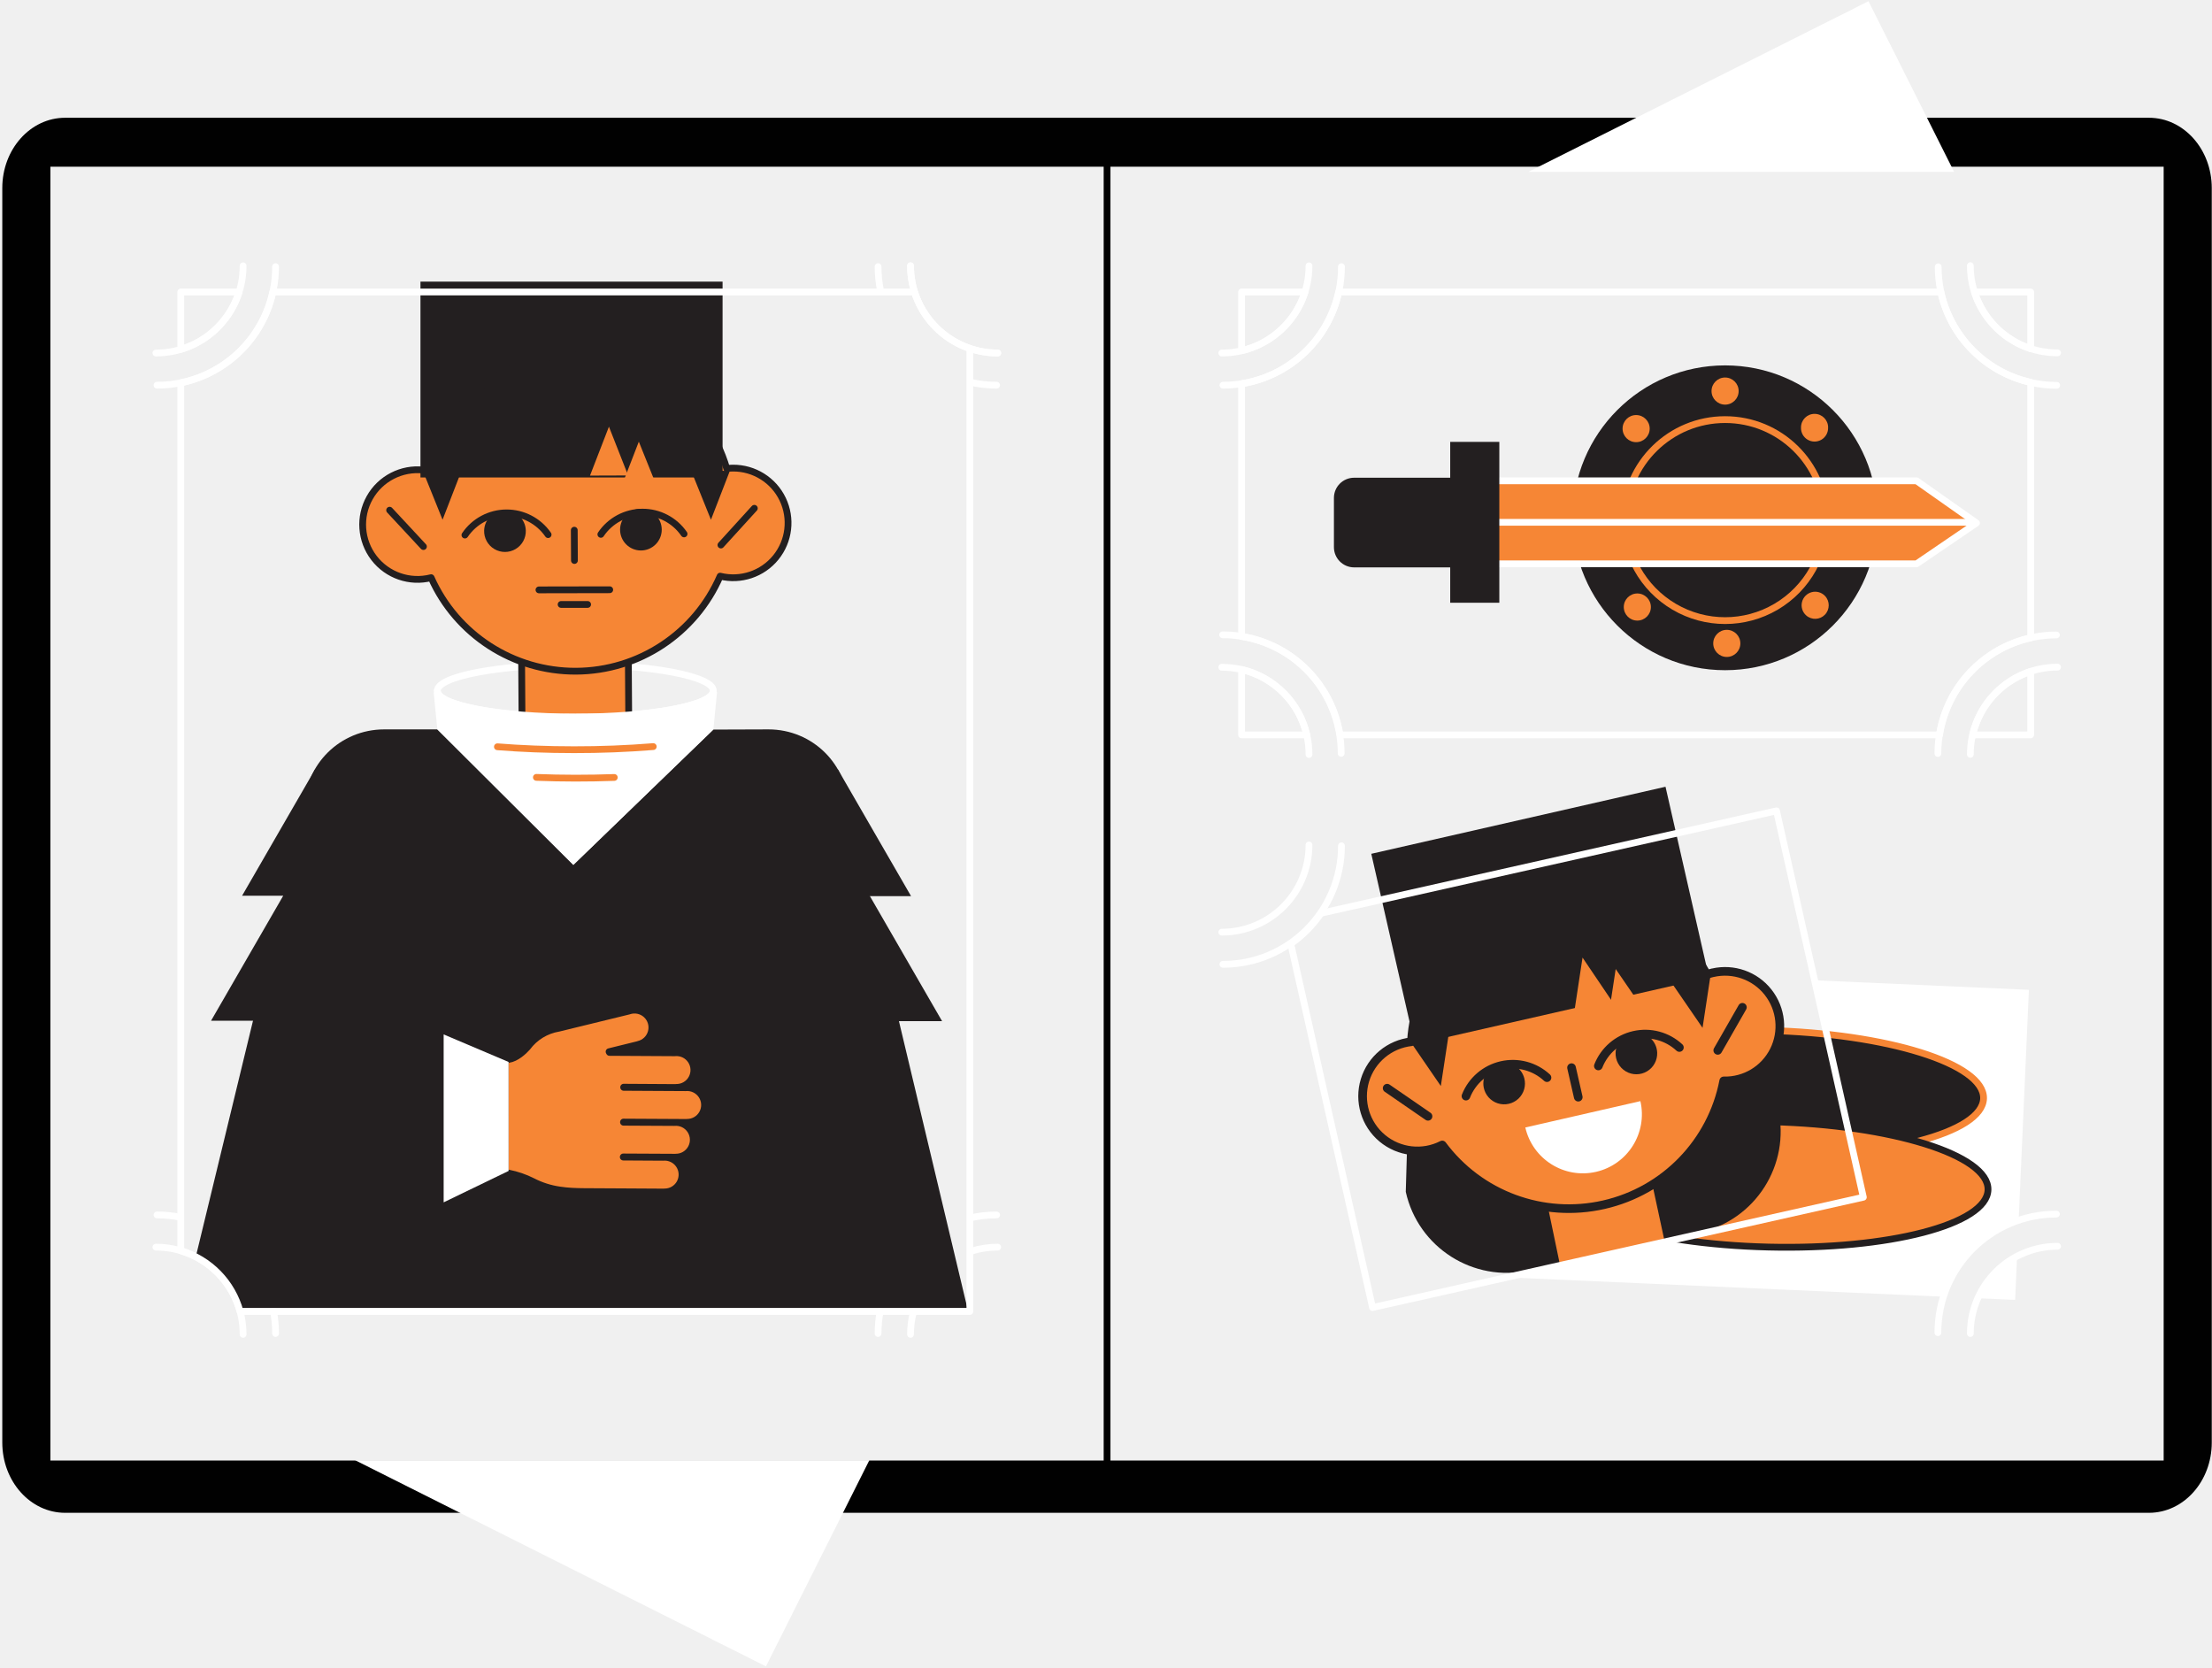
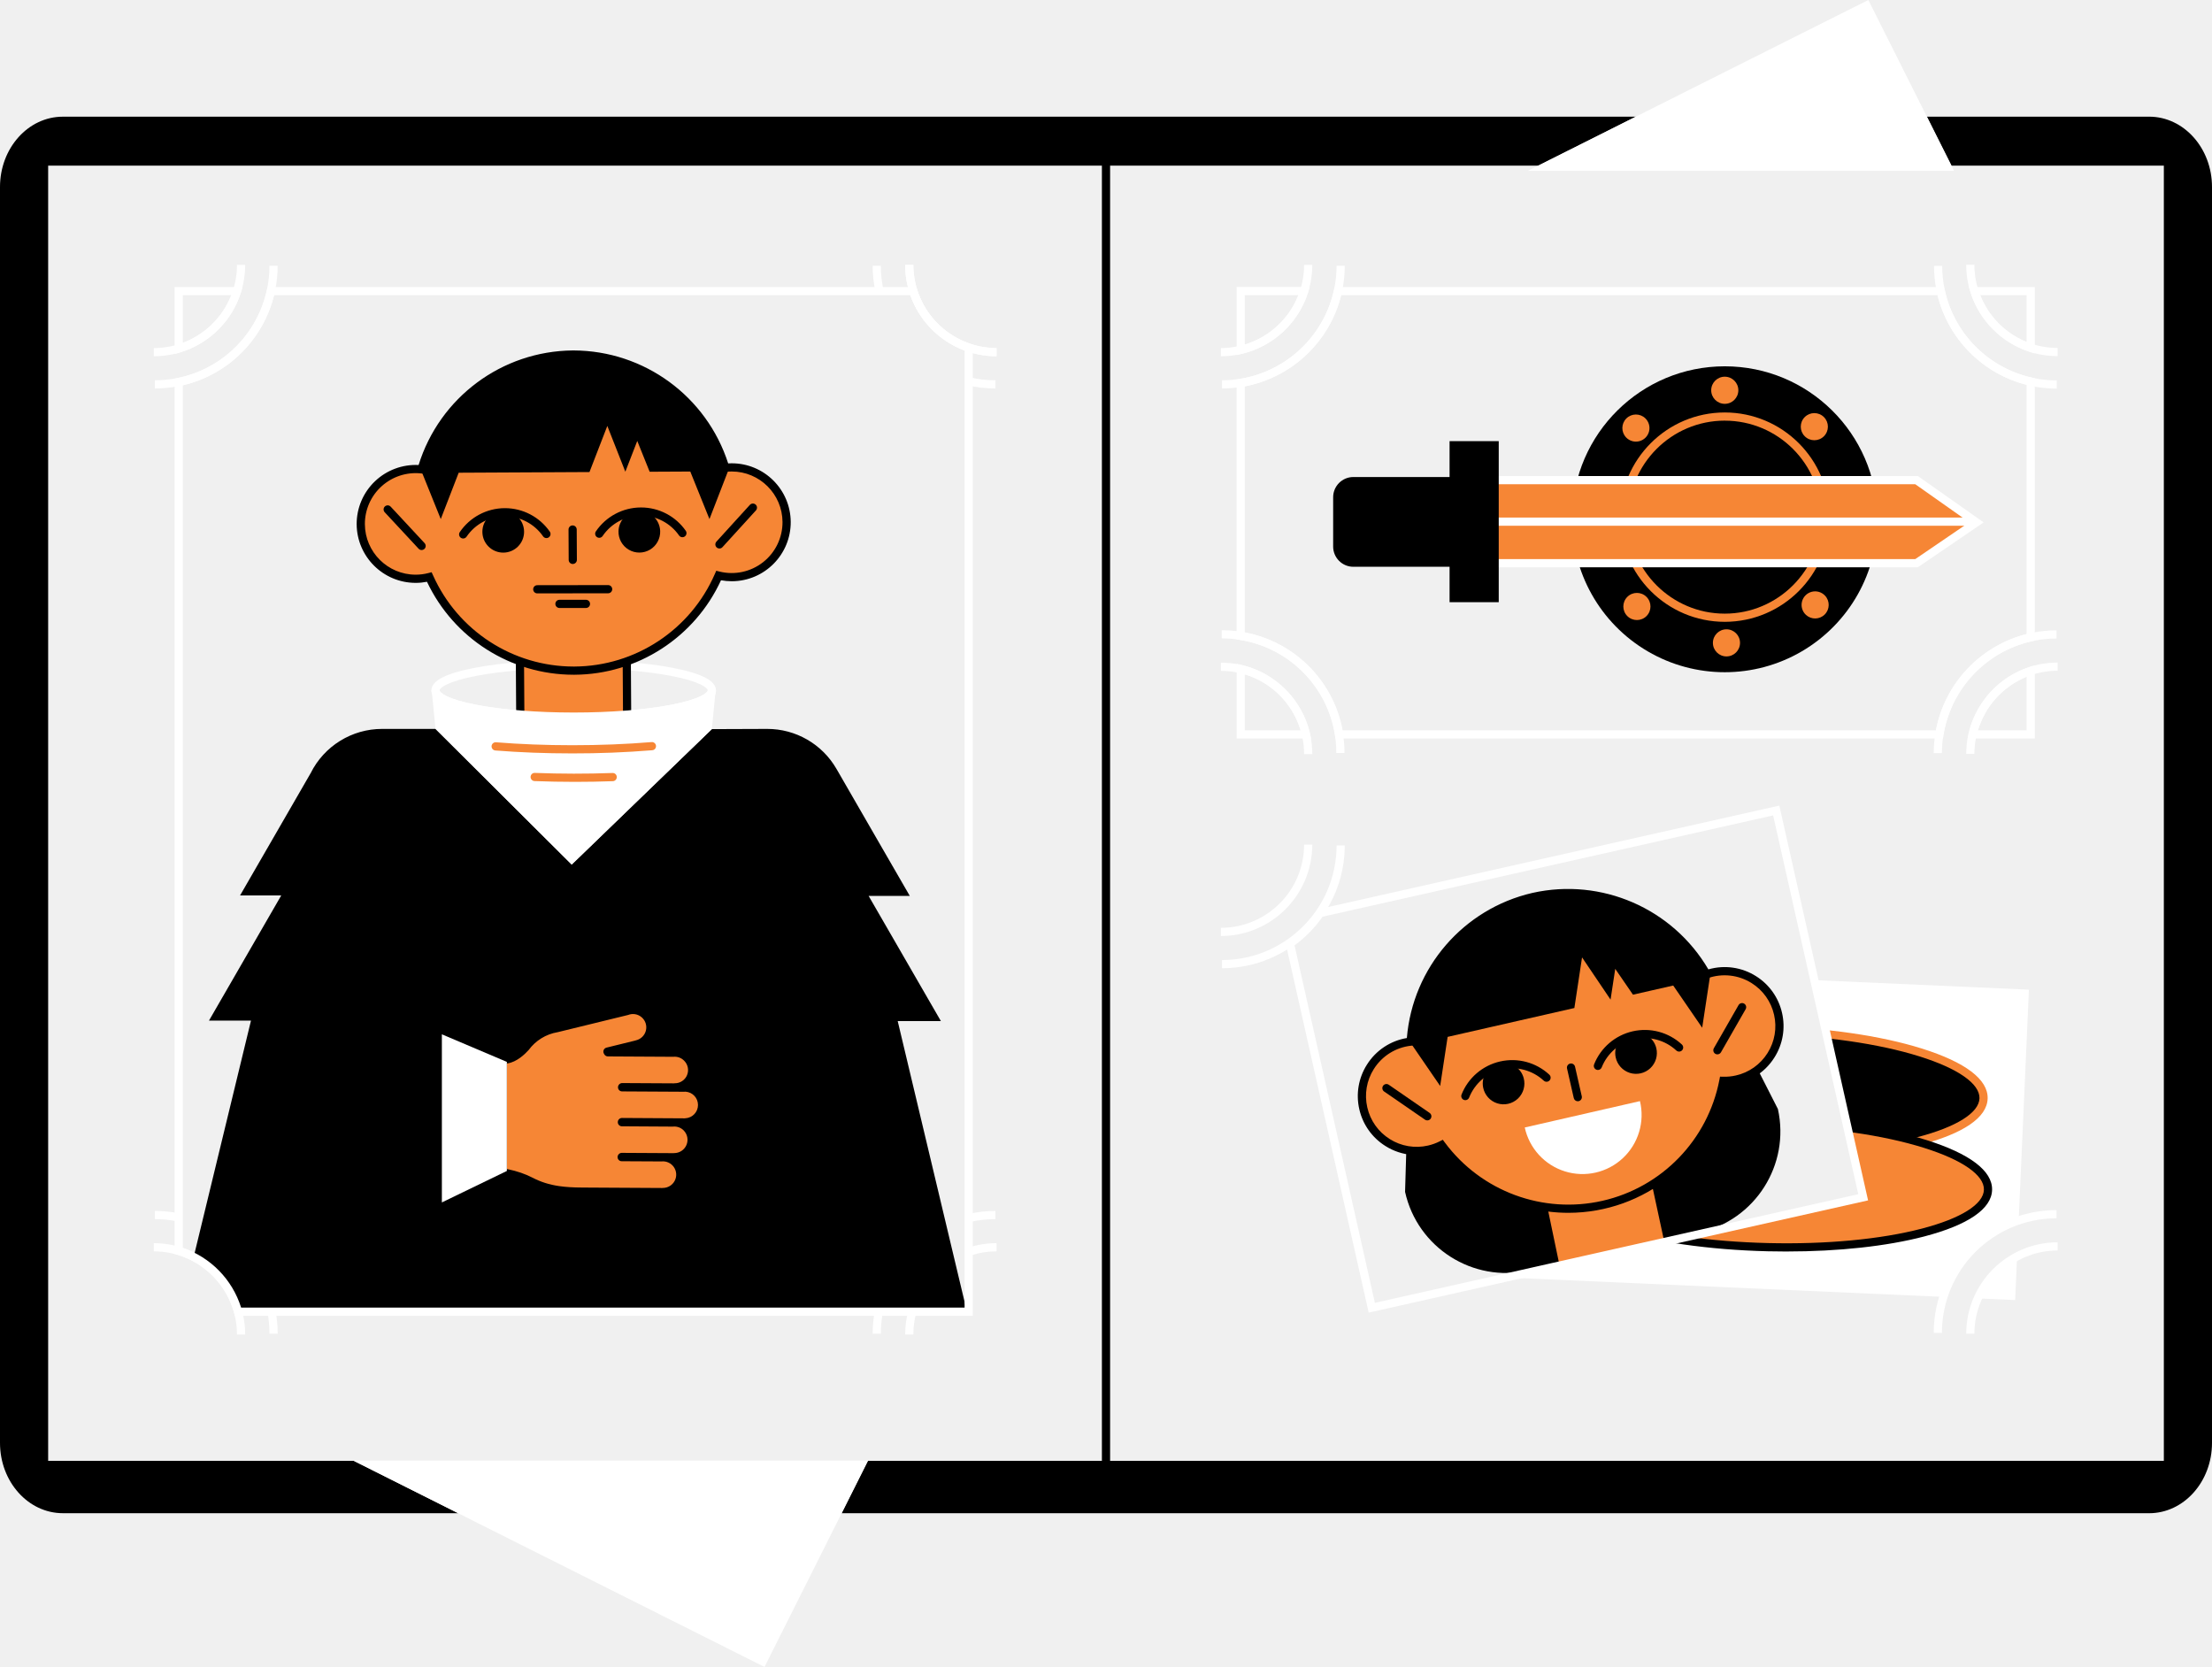
- <svg xmlns="http://www.w3.org/2000/svg" viewBox="0 0 832 627">
-   <path fill="#fff" d="M731 487.68a44.68 44.68 0 0 1 28.28-28.74l3.85-86.67-80.6-3.58 18.33 81.58-134.03 30.13Z" />
-   <g stroke-linecap="round" stroke-linejoin="round" stroke-width="2.55">
-     <path fill="#231f20" stroke="#f68635" d="M746.08 413.1c-.32 13.02-37.35 22.67-82.71 21.56-45.37-1.12-81.88-12.56-81.57-25.58.32-13 37.36-22.65 82.72-21.54 45.36 1.1 81.88 12.56 81.56 25.57Z" />
-     <path fill="#f68635" stroke="#231f20" d="M747.75 447.46c-.32 13.02-37.35 22.66-82.71 21.55-45.37-1.1-81.88-12.56-81.56-25.57.31-13 37.35-22.66 82.71-21.55 45.36 1.12 81.88 12.56 81.56 25.57Z" />
+ <svg xmlns="http://www.w3.org/2000/svg" xmlns:xlink="http://www.w3.org/1999/xlink" viewBox="0 0 1080 813.86" xml:space="preserve">
+   <path fill="#FFF" d="M280.1 351.88c-18.14 0-35.21-1.35-48.07-3.8-14.4-2.73-21.39-6.34-21.39-11.03 0-4.69 7-8.3 21.39-11.04 12.86-2.44 29.93-3.8 48.07-3.8s35.21 1.36 48.07 3.8c14.4 2.74 21.39 6.35 21.39 11.04 0 4.69-7 8.3-21.38 11.03-12.87 2.45-29.94 3.8-48.08 3.8zm0-25.66c-17.9 0-34.7 1.32-47.33 3.72-14.87 2.83-18.13 6.1-18.13 7.11s3.26 4.28 18.14 7.1c12.62 2.4 29.43 3.73 47.32 3.73 17.9 0 34.7-1.32 47.33-3.72 14.87-2.83 18.13-6.1 18.13-7.11s-3.26-4.28-18.13-7.1c-12.62-2.4-29.43-3.73-47.33-3.73z" />
+   <path fill="#F68635" d="m254.02 348.41-.28-43.92 52.16-.27.28 43.92" />
+   <path d="M254.02 350.4a2 2 0 0 1-2-1.98l-.3-45.92 56.17-.3.29 45.92a2 2 0 0 1-2 2.02 2 2 0 0 1-2-1.99l-.27-41.92-48.16.25.27 41.91a2 2 0 0 1-1.99 2.02h-.01z" />
+   <path fill="#F68635" d="M357.13 228.2c-1.03 0-2.04.07-3.04.19a77.2 77.2 0 0 0-148.25.76 26.8 26.8 0 1 0 3.77 52.59 77.17 77.17 0 0 0 141.25-.73 26.8 26.8 0 1 0 6.27-52.81z" />
+   <path d="M280.07 329.43a79.23 79.23 0 0 1-71.6-45.39 28.7 28.7 0 0 1-5.38.54h-.15a28.83 28.83 0 0 1-28.8-28.64 28.83 28.83 0 0 1 30.24-28.9 79.55 79.55 0 0 1 75.29-55.94h.4a79.56 79.56 0 0 1 75.46 55.15 28.7 28.7 0 0 1 1.59-.05h.15a28.82 28.82 0 0 1 28.8 28.64 28.83 28.83 0 0 1-28.65 28.94h-.17c-1.74 0-3.5-.16-5.22-.48a79.25 79.25 0 0 1-71.55 46.13h-.4zm-69.33-50.05.7 1.54a75.24 75.24 0 0 0 68.63 44.51h.4a75.24 75.24 0 0 0 68.56-45.22l.67-1.54 1.64.4a24.82 24.82 0 0 0 30.72-24.2 24.82 24.82 0 0 0-24.8-24.67h-.12c-.9 0-1.85.06-2.81.17l-1.68.2-.48-1.62c-9.37-31.75-38.99-53.85-72.1-53.85h-.38c-33.28.17-62.85 22.63-71.93 54.6l-.46 1.62-1.67-.18a24.82 24.82 0 0 0-27.48 24.77 24.82 24.82 0 0 0 24.78 24.67h.13c2.04-.01 4.07-.27 6.05-.78l1.63-.42z" />
+   <defs>
+     <path id="a" d="M948.85 633.18a58.06 58.06 0 0 1 36.76-37.35l5-112.64-104.75-4.65 23.83 106.02-174.18 39.15 213.34 9.47z" />
+   </defs>
+   <use xlink:href="#a" overflow="visible" fill="#FFF" />
+   <clipPath id="b">
+     <use xlink:href="#a" overflow="visible" />
+   </clipPath>
+   <g clip-path="url(#b)">
+     <path d="M968.46 536.25c-.4 16.9-48.53 29.45-107.48 28.02-58.95-1.44-106.41-16.3-106-33.21.41-16.91 48.53-29.46 107.49-28.02 58.95 1.43 106.4 16.3 106 33.2z" />
+     <path fill="#F68635" d="M870.17 566.38c-3.06 0-6.14-.04-9.24-.11-53.45-1.3-108.45-14.85-107.95-35.26.5-20.42 56.08-31.27 109.53-29.97 28.7.7 55.62 4.56 75.81 10.89 21.25 6.66 32.37 15.08 32.14 24.36-.22 9.29-11.73 17.16-33.28 22.78-18.26 4.76-41.78 7.31-67 7.31zm-17.2-61.46c-57.44 0-95.67 13.07-96 26.19-.33 13.81 41.4 29.63 104.06 31.16 28.33.68 55.01-1.82 75.14-7.07 19.08-4.98 30.12-11.9 30.3-19 .17-7.1-10.53-14.56-29.34-20.45-19.85-6.22-46.38-10.03-74.71-10.71-3.2-.08-6.36-.12-9.45-.12z" />
+     <path fill="#F68635" d="M970.63 580.9c-.4 16.9-48.53 29.45-107.48 28.02-58.95-1.43-106.41-16.3-106-33.21.41-16.91 48.53-29.46 107.48-28.03 58.96 1.44 106.41 16.3 106 33.22z" />
+     <path d="M872.34 611.03c-3.06 0-6.14-.04-9.24-.11-28.7-.7-55.62-4.57-75.81-10.9-21.25-6.65-32.37-15.08-32.14-24.36.5-20.41 56.07-31.28 109.53-29.97 28.7.7 55.62 4.56 75.81 10.89 21.25 6.66 32.37 15.08 32.14 24.36-.22 9.29-11.73 17.16-33.28 22.78-18.26 4.76-41.78 7.3-67 7.3zm-17.19-61.46c-57.44 0-95.68 13.07-96 26.19-.17 7.1 10.52 14.55 29.34 20.45 19.84 6.22 46.38 10.02 74.7 10.7 28.34.69 55.02-1.81 75.15-7.06 19.08-4.97 30.12-11.9 30.3-19 .17-7.1-10.53-14.56-29.34-20.45-19.85-6.22-46.38-10.03-74.71-10.72-3.2-.07-6.35-.11-9.44-.11z" />
  </g>
-   <path fill="#fff" d="m743.9 488.26 14.06.62.72-16.41a32.9 32.9 0 0 0-14.77 15.79Z" />
-   <path fill="#231f20" d="m643.13 366.63 25.7 50.48a38.9 38.9 0 0 1-29.55 46.42l-64.1 14.25a38.9 38.9 0 0 1-46.43-29.54l1.67-57" />
-   <path fill="#f68635" d="m586.66 475.25-7.28-34.92 39.09-8.9 7.57 35.11" />
-   <path fill="#f68635" d="M644.23 365.84c-.76.18-1.51.4-2.25.65a59.34 59.34 0 0 0-111.11 25.3 20.6 20.6 0 1 0 11.6 38.83 59.33 59.33 0 0 0 105.87-24.1 20.6 20.6 0 1 0-4.1-40.67Z" />
-   <path fill="#231f20" d="m515.78 321.11 110.67-25.22 16.35 71.73-110.67 25.22Z" />
-   <path fill="none" stroke="#231f20" stroke-linecap="round" stroke-linejoin="round" stroke-width="3.25" d="M644.23 365.84c-.76.18-1.51.4-2.25.65a59.34 59.34 0 0 0-111.11 25.3 20.6 20.6 0 1 0 11.6 38.83 59.33 59.33 0 0 0 105.87-24.1 20.6 20.6 0 1 0-4.1-40.67Z" />
-   <path fill="#f68635" stroke="#231f20" stroke-linecap="round" stroke-linejoin="round" stroke-width="3.25" d="m521.75 409.26 15.37 10.58m118.25-41-9.27 16.2" />
-   <path fill="#231f20" d="m544.9 388.96-2.96 19.49-11.24-16.38Z" />
-   <path fill="#f68635" d="m592.28 379.62 2.96-19.48 11.02 16.32Z" />
-   <path fill="#f68635" d="m604.75 383.93 2.96-19.49 11.24 16.38Z" />
-   <path fill="#231f20" d="m643.34 367.09-2.96 19.48-11.25-16.38Zm-70.01 38.43a7.83 7.83 0 1 1-15.26 3.48 7.83 7.83 0 0 1 15.26-3.48Z" />
-   <path fill="none" stroke="#231f20" stroke-linecap="round" stroke-linejoin="round" stroke-width="3.25" d="M581.87 405.3a18.93 18.93 0 0 0-30.48 6.94" />
-   <path fill="#231f20" d="M623.32 395.92a7.83 7.83 0 1 1-15.65 0 7.83 7.83 0 0 1 15.65 0Z" />
-   <path fill="none" stroke="#231f20" stroke-linecap="round" stroke-linejoin="round" stroke-width="3.25" d="M631.67 393.96a18.93 18.93 0 0 0-30.48 6.94" />
-   <path fill="#f68635" stroke="#231f20" stroke-linecap="round" stroke-linejoin="round" stroke-width="3.25" d="m591.1 401.54 2.53 11.1" />
-   <path fill="#fff" d="M617 414.13a22.2 22.2 0 1 1-43.28 9.91" />
-   <path fill="none" stroke="#fff" stroke-linecap="round" stroke-linejoin="round" stroke-width="2.55" d="m668.2 304.95-171.34 38.52a44.78 44.78 0 0 1-11.36 11.49l30.75 136.8 184.61-41.49ZM91.44 501.84a32.8 32.8 0 0 0-32.8-32.8M342.48 99.97a32.8 32.8 0 0 0 32.8 32.8" />
-   <path fill="#231f20" d="M706.18 194.74a57.32 57.32 0 1 1-114.64 0 57.32 57.32 0 0 1 114.64 0Z" />
-   <path fill="#f68635" d="M653.96 147.08a5.1 5.1 0 1 1-10.2 0 5.1 5.1 0 0 1 10.2 0ZM620.5 161.2a5.1 5.1 0 1 1-10.2 0 5.1 5.1 0 0 1 10.2 0Zm.45 67.1a5.1 5.1 0 1 1-10.2 0 5.1 5.1 0 0 1 10.2 0Zm33.65 13.68a5.1 5.1 0 1 1-10.2 0 5.1 5.1 0 0 1 10.2 0Zm24.76-10.52a5.1 5.1 0 1 1 7.06-7.35 5.1 5.1 0 0 1-7.06 7.35Zm8.24-70.71a5.1 5.1 0 1 1-10.19 0 5.1 5.1 0 0 1 10.2 0Z" />
-   <path fill="#231f20" stroke="#f68635" stroke-linecap="round" stroke-linejoin="round" stroke-width="2.55" d="M686.65 194.74a37.8 37.8 0 1 1-75.58 0 37.8 37.8 0 0 1 75.58 0Z" />
-   <path fill="none" stroke="#fff" stroke-linecap="round" stroke-linejoin="round" stroke-width="2.55" d="M268.3 259.81c0 5.45-23.23 9.87-51.9 9.87-28.67 0-51.9-4.42-51.9-9.87 0-5.45 23.23-9.87 51.9-9.87 28.67 0 51.9 4.42 51.9 9.87Z" />
-   <path fill="#f68635" stroke="#231f20" stroke-linecap="round" stroke-linejoin="round" stroke-width="2.55" d="m196.33 268.55-.22-33.8 40.14-.2.22 33.8" />
-   <path fill="#f68635" d="M275.67 176.05c-.79 0-1.57.06-2.33.15a59.4 59.4 0 0 0-114.08.59 20.62 20.62 0 1 0 2.9 40.47 59.38 59.38 0 0 0 108.7-.57 20.62 20.62 0 1 0 4.82-40.64Z" />
-   <path fill="#231f20" d="M158.15 105.92h113.63v73.65H158.15Z" />
-   <path fill="none" stroke="#231f20" stroke-linecap="round" stroke-linejoin="round" stroke-width="2.55" d="M275.67 176.05c-.79 0-1.57.06-2.33.15a59.4 59.4 0 0 0-114.08.59 20.62 20.62 0 1 0 2.9 40.47 59.38 59.38 0 0 0 108.7-.57 20.62 20.62 0 1 0 4.82-40.64Z" />
-   <path fill="#f68635" stroke="#231f20" stroke-linecap="round" stroke-linejoin="round" stroke-width="2.55" d="m146.55 191.88 12.72 13.68m124.46-14.39-12.57 13.81" />
-   <path fill="#231f20" d="m173.58 177.07-7.12 18.4-7.44-18.45Z" />
-   <path fill="#f68635" d="m221.92 178.87 7.12-18.4 7.22 18.35Z" />
-   <path fill="#f68635" d="m233.16 184.5 7.12-18.39 7.43 18.45Z" />
-   <path fill="#231f20" d="m274.53 177.07-7.12 18.4-7.44-18.45Zm-76.76 22.4a7.84 7.84 0 1 1-15.67 0 7.84 7.84 0 0 1 15.67 0Z" />
-   <path fill="none" stroke="#231f20" stroke-linecap="round" stroke-linejoin="round" stroke-width="2.55" d="M206.16 201.07a18.95 18.95 0 0 0-31.29.16" />
-   <path fill="#231f20" d="M248.9 199.2a7.83 7.83 0 1 1-15.67 0 7.83 7.83 0 0 1 15.67 0Z" />
-   <path fill="none" stroke="#231f20" stroke-linecap="round" stroke-linejoin="round" stroke-width="2.55" d="M257.3 200.8a18.94 18.94 0 0 0-31.3.17" />
-   <path fill="#f68635" stroke="#231f20" stroke-linecap="round" stroke-linejoin="round" stroke-width="2.55" d="m216 199.4.06 11.4m13.28 11-26.62.05m18.3 5.48h-9.97" />
-   <path fill="#010101" d="M808.29 44.29H24.49C11.44 44.29.86 56.12.86 70.72v471.81c0 14.6 10.58 26.43 23.63 26.43h783.8c13.05 0 23.62-11.83 23.62-26.43V70.72c0-14.6-10.57-26.43-23.62-26.43Zm5.53 505H18.96V62.69h794.86Z" />
-   <path fill="none" stroke="#010101" stroke-linecap="round" stroke-linejoin="round" stroke-width="2.55" d="M416.4 62.05V551.2" />
-   <path fill="#fff" d="M735 64.63 702.8.46 574.9 64.63ZM327 549.16l-38.9 77.55-154.57-77.55Z" />
-   <path fill="none" stroke="#fff" stroke-linecap="round" stroke-linejoin="round" stroke-width="2.55" d="M504.56 100.28a44.58 44.58 0 0 1-44.58 44.59m32.37-44.9a32.8 32.8 0 0 1-32.8 32.8m314.04 12.15a44.58 44.58 0 0 1-44.58-44.58m44.9 32.37a32.8 32.8 0 0 1-32.8-32.8M728.9 283.39a44.58 44.58 0 0 1 44.58-44.58m-32.37 44.9a32.8 32.8 0 0 1 32.8-32.8m-314.04-12.16a44.58 44.58 0 0 1 44.58 44.59m-44.9-32.38a32.8 32.8 0 0 1 32.8 32.8m12.21 34.34a44.58 44.58 0 0 1-44.58 44.58m32.37-44.9a32.8 32.8 0 0 1-32.8 32.8M728.9 501.2a44.58 44.58 0 0 1 44.58-44.58m-32.37 44.9a32.8 32.8 0 0 1 32.8-32.8M103.65 100.28a44.58 44.58 0 0 1-44.59 44.59m32.38-44.9a32.8 32.8 0 0 1-32.8 32.8m306.53 11.04c3.18.7 6.43 1.06 9.68 1.06m-44.58-44.59c0 3.04.3 6.01.88 8.88m11.33-9.2a32.8 32.8 0 0 0 32.8 32.8m-10.26 325.26a44.74 44.74 0 0 1 9.83-1.08m-44.58 44.58c0-2.83.26-5.6.77-8.28m34.32-22.68a32.75 32.75 0 0 1 9.91-1.52m-32.8 32.8c0-2.92.39-5.76 1.1-8.45" />
-   <g fill="#231f20">
-     <path d="M118.64 336.88H91.06l13.79-23.89 13.79-23.88 13.78 23.88 13.8 23.89Z" />
-     <path d="M106.96 383.9H79.38l13.79-23.88 13.79-23.88 13.79 23.88 13.79 23.88Zm208.14-46.86h27.58l-13.8-23.89-13.78-23.88-13.8 23.88-13.78 23.89Z" />
-     <path d="M326.77 384.06h27.58l-13.79-23.88-13.79-23.89-13.79 23.89-13.79 23.88Z" />
+   <path fill="#FFF" d="m965.63 633.93 18.26.8.94-21.32a42.77 42.77 0 0 0-19.2 20.52z" />
+   <path d="m834.67 475.86 33.38 65.6a50.56 50.56 0 0 1-38.38 60.33l-83.32 18.52a50.56 50.56 0 0 1-60.33-38.4l2.18-74.06" />
+   <path fill="#F68635" d="m761.27 617.02-9.46-45.38 50.8-11.57 9.85 45.64" />
+   <defs>
+     <path id="c" d="M836.1 474.84c-1 .23-1.98.52-2.93.85a77.11 77.11 0 0 0-144.4 32.87 26.76 26.76 0 1 0 15.07 50.46 77.1 77.1 0 0 0 137.6-31.32 26.76 26.76 0 1 0-5.34-52.86z" />
+   </defs>
+   <defs>
+     <path id="d" d="M765.76 592.14a79.18 79.18 0 0 1-62.53-30.62 28.57 28.57 0 0 1-26.83-2.01 28.58 28.58 0 0 1-12.73-17.97 28.6 28.6 0 0 1 3.7-21.7 28.58 28.58 0 0 1 19.52-13.04 79.45 79.45 0 0 1 61.3-70.85 79.46 79.46 0 0 1 85.92 37.34 28.6 28.6 0 0 1 23.24 3.3 28.57 28.57 0 0 1 12.73 17.97 28.6 28.6 0 0 1-3.7 21.7 28.58 28.58 0 0 1-23.32 13.43 79.17 79.17 0 0 1-77.3 62.45zm-61.31-35.66 1 1.35a75.15 75.15 0 0 0 76.96 28.44c29-6.6 51.4-29.74 57.06-58.95l.32-1.66 1.69.04c2.03.04 4.07-.16 6.05-.62A24.6 24.6 0 0 0 863 514.13a24.6 24.6 0 0 0 3.18-18.69 24.6 24.6 0 0 0-10.96-15.46 24.75 24.75 0 0 0-21.39-2.4l-1.59.55-.81-1.48c-16.09-29.04-49.95-44.18-82.36-36.8-32.4 7.38-56.38 35.68-58.3 68.82l-.1 1.68-1.67.2a24.6 24.6 0 0 0-18.25 11.42 24.6 24.6 0 0 0-3.18 18.68 24.6 24.6 0 0 0 10.96 15.47 24.6 24.6 0 0 0 18.69 3.18 24.89 24.89 0 0 0 5.72-2.06l1.5-.76z" />
+   </defs>
+   <use xlink:href="#c" overflow="visible" fill="#F68635" />
+   <use xlink:href="#d" overflow="visible" />
+   <path fill="#F68635" d="m676.92 531.27 19.97 13.75" />
+   <path d="M696.89 547.02c-.4 0-.79-.11-1.13-.35l-19.97-13.76a2 2 0 1 1 2.27-3.3l19.96 13.76a2 2 0 0 1-1.13 3.65z" />
+   <path fill="#F68635" d="m850.56 491.74-12.04 21.04" />
+   <path d="M838.51 514.78a2 2 0 0 1-1.73-3l12.05-21.04a2 2 0 0 1 3.47 1.99l-12.05 21.04a2 2 0 0 1-1.74 1zm-94.56 11.63a10.17 10.17 0 1 1-19.82 4.52 10.17 10.17 0 0 1 19.82-4.52z" />
+   <path d="M715.45 537.14a2 2 0 0 1-1.86-2.74 26.62 26.62 0 0 1 42.82-9.75 2 2 0 1 1-2.71 2.94 22.63 22.63 0 0 0-36.4 8.28 2 2 0 0 1-1.85 1.27zm93.22-25.46a10.17 10.17 0 1 1-19.83 4.51 10.17 10.17 0 0 1 19.83-4.51z" />
+   <path d="M780.17 522.4a2 2 0 0 1-1.86-2.74 26.64 26.64 0 0 1 42.82-9.74 2 2 0 1 1-2.71 2.94 22.63 22.63 0 0 0-36.4 8.28 2 2 0 0 1-1.85 1.26z" />
+   <path fill="#F68635" d="m767.05 521.23 3.29 14.44" />
+   <path d="M770.34 537.67a2 2 0 0 1-1.95-1.56l-3.29-14.43a2 2 0 0 1 3.9-.9l3.29 14.44a2 2 0 0 1-1.95 2.45z" />
+   <path fill="#FFF" d="M800.7 537.6a28.85 28.85 0 1 1-56.24 12.88" />
+   <path fill="#FFF" d="m668.26 640.88-40.7-181.05 1.1-.77a56 56 0 0 0 14.26-14.42l.44-.65.78-.18 224.61-50.49 43.33 192.75-243.82 54.8zm-36.2-179.33 39.23 174.55 236.01-53.05-41.57-184.95-219.96 49.45a59.92 59.92 0 0 1-13.72 14zM119.7 651.58h-4a40.67 40.67 0 0 0-40.62-40.63v-4a44.68 44.68 0 0 1 44.63 44.63zm366.87-477.64a44.68 44.68 0 0 1-44.63-44.62h4a40.67 40.67 0 0 0 40.63 40.62v4z" />
+   <path d="M916.6 252.48a74.5 74.5 0 1 1-148.98 0 74.5 74.5 0 0 1 148.99 0z" />
+   <path fill="#F68635" d="M848.74 190.54a6.62 6.62 0 1 1-13.25 0 6.62 6.62 0 0 1 13.25 0zm-45.43 13.68a6.62 6.62 0 1 1-9.36 9.36 6.62 6.62 0 0 1 9.36-9.36zm-8.78 87.2a6.62 6.62 0 1 1 9.37 9.37 6.62 6.62 0 0 1-9.37-9.37zm41.79 22.45a6.62 6.62 0 1 1 13.24 0 6.62 6.62 0 0 1-13.24 0zm45.42-13.67a6.62 6.62 0 1 1 9.35-9.36 6.62 6.62 0 0 1-9.35 9.36zm8.78-87.2a6.62 6.62 0 1 1-9.36-9.37 6.62 6.62 0 0 1 9.36 9.37z" />
+   <path d="M891.23 252.48a49.11 49.11 0 1 1-98.23 0 49.11 49.11 0 0 1 98.23 0z" />
+   <path fill="#F68635" d="M842.11 303.6a51.17 51.17 0 0 1-51.1-51.12c0-28.18 22.92-51.1 51.1-51.1s51.11 22.92 51.11 51.1a51.17 51.17 0 0 1-51.1 51.12zm0-98.23c-25.97 0-47.1 21.14-47.1 47.11s21.13 47.12 47.1 47.12c25.98 0 47.11-21.14 47.11-47.12s-21.13-47.1-47.1-47.1z" />
+   <path d="M538 80.05h4v635.68h-4z" />
+   <path fill="none" d="m745.99 83.4 5.04-2.53H23.51v632.37h149.22l-.33-.16h251.44l-.09.16h632.74V80.87h-103.7l1.26 2.53z" />
+   <path d="M1080 157.04V91.31c0-18.97-13.75-34.35-30.7-34.35H940.8l11.99 23.91h103.7v632.37H423.75l-12.82 25.57h638.37c16.95 0 30.7-15.38 30.7-34.35V157.04M23.51 713.24V80.87h727.51l47.66-23.9H30.7C13.75 56.96 0 72.33 0 91.3v613.15c0 18.97 13.75 34.35 30.7 34.35h193l-50.96-25.57H23.51z" />
+   <path fill="#FFF" d="M745.99 83.4h208.06l-1.26-2.53H751.03zM172.4 713.08l.33.16h251.02l.09-.16zM940.79 56.96 912.21 0 798.68 56.96l-47.65 23.91h201.76z" />
+   <path fill="#FFF" d="m223.69 738.81 149.58 75.05 37.66-75.05 12.82-25.57H172.73z" />
+   <g fill="#FFF">
+     <path d="M596.65 189.67v-4a56 56 0 0 0 55.93-55.94h4a60 60 0 0 1-59.93 59.94z" />
+     <path d="M596.1 173.94v-4a40.67 40.67 0 0 0 40.62-40.62h4a44.68 44.68 0 0 1-44.63 44.62zm408.1 15.8a60 60 0 0 1-59.93-59.94h4a56 56 0 0 0 55.93 55.94v4z" />
+     <path d="M1004.62 173.88a44.68 44.68 0 0 1-44.63-44.63h4a40.67 40.67 0 0 0 40.63 40.63v4zm-56.49 193.81h-4a60 60 0 0 1 59.94-59.94v4a56 56 0 0 0-55.94 55.94z" />
+     <path d="M964 368.1h-4a44.68 44.68 0 0 1 44.62-44.62v4a40.67 40.67 0 0 0-40.63 40.62zm-307.55-.48h-4a56 56 0 0 0-55.94-55.94v-4a60 60 0 0 1 59.94 59.94z" />
+     <path d="M640.72 368.17h-4a40.67 40.67 0 0 0-40.63-40.63v-4a44.68 44.68 0 0 1 44.63 44.63z" />
  </g>
-   <path fill="none" stroke="#fff" stroke-linecap="round" stroke-linejoin="round" stroke-width="2.55" d="M67.79 457.79c-2.88-.57-5.8-.86-8.73-.86m44.59 44.59c0-2.9-.28-5.75-.81-8.5" />
-   <path fill="#231f20" d="M89.92 491.96h273.93L319 303.87c0-16.31-13.4-29.55-29.94-29.55l-20.76.07-52.65 50.89-51.17-50.97-19.99.01c-16.53 0-29.93 13.23-29.93 29.55l-40.92 168.8a32.88 32.88 0 0 1 16.28 19.3Z" />
-   <path fill="#fff" d="M215.65 325.27 164.5 274.3l-1.39-13.98 9.24 5.54 44.06 3.82 21.01-.63 25.56-4.54 6.73-4.25-1.4 14.12" />
-   <path fill="none" stroke="#fff" stroke-linecap="round" stroke-linejoin="round" stroke-width="2.55" d="M164.5 259.81c0 5.45 23.23 9.87 51.9 9.87 28.67 0 51.9-4.42 51.9-9.87" />
-   <path fill="none" stroke="#f68635" stroke-linecap="round" stroke-linejoin="round" stroke-width="2.55" d="M245.71 280.79a364.1 364.1 0 0 1-29.8 1.17c-10.21 0-19.95-.39-28.82-1.1m43.96 11.54a389.4 389.4 0 0 1-29.3-.03" />
-   <path fill="#f68635" stroke="#231f20" stroke-linecap="round" stroke-linejoin="round" stroke-width="2.55" d="M191.28 441.25v-.05a34.9 34.9 0 0 1 9.03 3.1 32.07 32.07 0 0 0 10.33 3.27c2.9.44 5.9.56 9.01.58l14.7.08 15.56.09v-.03a6.53 6.53 0 1 0-.53-13.03l-14.95-.09v-.05l19.72.1v-.02a6.53 6.53 0 1 0-.53-13.03l-19.1-.1-.01-.06 23.87.13.01-.03a6.53 6.53 0 1 0-.54-13.03l-23.27-.13v-.06l19.71.12.01-.04a6.53 6.53 0 1 0-.54-13.02l-24.52-.14-.15-.27 11.04-2.72v-.03a6.53 6.53 0 1 0-3.67-12.51l-26.36 6.44a18.4 18.4 0 0 0-11.76 7.19c-1.35 1.5-4.1 4.11-7.06 4.54v.01" />
-   <path fill="#fff" d="m191.3 440.38-24.43 11.82v-63.16l24.42 10.36Z" />
-   <path fill="#231f20" d="M564.12 205.8a7.59 7.59 0 0 1-7.59 7.59h-47.2a7.6 7.6 0 0 1-7.6-7.59v-18.55a7.59 7.59 0 0 1 7.6-7.58h47.2c4.2 0 7.6 3.4 7.6 7.58Z" />
-   <g stroke="#fff" stroke-linecap="round" stroke-linejoin="round" stroke-width="2.55">
-     <path fill="#f68635" d="M720.9 212.04H557.7v-31.2h163.2l22.52 15.85Z" />
-     <path fill="none" d="M741 196.44H557.57" />
+   <g fill="#FFF">
+     <path d="M596.65 472.73v-4a56 56 0 0 0 55.93-55.94h4a60 60 0 0 1-59.93 59.94z" />
+     <path d="M596.1 457v-4a40.67 40.67 0 0 0 40.62-40.62h4A44.68 44.68 0 0 1 596.09 457zm352.03 193.75h-4a60 60 0 0 1 59.94-59.94v4a56 56 0 0 0-55.94 55.94z" />
+     <path d="M964 651.16h-4a44.68 44.68 0 0 1 44.62-44.62v4a40.67 40.67 0 0 0-40.63 40.62z" />
  </g>
-   <path fill="#231f20" d="M545.47 166.19h18.47v60.5h-18.47Z" />
-   <path fill="none" stroke="#fff" stroke-linecap="round" stroke-linejoin="round" stroke-width="2.55" d="M490.85 109.82H467v22.08a32.85 32.85 0 0 0 23.85-22.08Zm272.95 21.33v-21.33h-21.12a32.87 32.87 0 0 0 21.13 21.33ZM467 251.78v24.6h24.52a32.84 32.84 0 0 0-24.52-24.6Zm275 24.6h21.8v-23.85a32.85 32.85 0 0 0-21.8 23.85Zm21.8-36.49v-96.1a44.62 44.62 0 0 1-33.8-33.97H503.53a44.62 44.62 0 0 1-36.53 34.5v95.05c19 3 34 18.01 37 37.01h225.52a44.62 44.62 0 0 1 34.28-36.49ZM89.93 109.82H68v21.58a32.87 32.87 0 0 0 21.93-21.58Zm254.05 0H102.61A44.63 44.63 0 0 1 68 143.97V470.4a32.86 32.86 0 0 1 22.3 22.84h274.5v-362.2a32.88 32.88 0 0 1-20.82-21.22Z" />
+   <g fill="#FFF">
+     <path d="M75.63 189.67v-4a56 56 0 0 0 55.94-55.94h4a60 60 0 0 1-59.94 59.94z" />
+     <path d="M75.08 173.94v-4a40.67 40.67 0 0 0 40.63-40.62h4a44.68 44.68 0 0 1-44.63 44.62z" />
+   </g>
+   <path fill="#FFF" d="M486.02 189.67c-4.4 0-8.77-.48-13.01-1.41l.86-3.91c3.96.88 8.05 1.32 12.15 1.32v4zm-58.75-48.01a60.23 60.23 0 0 1-1.2-11.93h4c0 3.76.38 7.5 1.12 11.14l-3.92.8zm59.3 32.28a44.68 44.68 0 0 1-44.63-44.62h4a40.67 40.67 0 0 0 40.63 40.62v4zm-12.88 422.65-.88-3.9c4.3-.98 8.75-1.47 13.2-1.47v4c-4.15 0-8.3.46-12.32 1.37zm-43.61 54.57h-4c0-3.74.35-7.48 1.03-11.13l3.93.74c-.64 3.4-.96 6.9-.96 10.4zm44.21-38.32-1.21-3.81a44.55 44.55 0 0 1 13.49-2.08v4c-4.2 0-8.33.64-12.28 1.9zm-28.35 38.74h-4c0-3.9.5-7.77 1.5-11.5l3.86 1.03a40.8 40.8 0 0 0-1.36 10.47zM86.58 596.3a56.47 56.47 0 0 0-10.95-1.08v-4c3.94 0 7.89.39 11.73 1.15l-.78 3.92zm48.99 54.86h-4c0-3.59-.34-7.17-1.01-10.66l3.92-.76a60.38 60.38 0 0 1 1.1 11.42z" />
+   <path d="M438.29 498.52h21.09l-17.92-31.04-17.36-30.07h20.1l-17.92-31.04L408.76 376l-.16-.27-.24-.41a38.97 38.97 0 0 0-33.82-19.44l-26.98.1-68.42 66.12-66.5-66.23-25.98.01a38.94 38.94 0 0 0-34.98 21.6l-16.55 28.67-17.92 31.04h20.1l-17.36 30.07-17.92 31.04h20.51L94.57 613.67a42.73 42.73 0 0 1 21.17 25.08H471.7l-33.4-140.23z" />
+   <path fill="#FFF" d="m279.13 422.11-66.49-66.23-1.8-18.17 12.01 7.2 57.25 4.97 27.31-.83 33.21-5.9 8.74-5.52-1.81 18.35" />
+   <path fill="#FFF" d="M280.1 351.88c-18.14 0-35.21-1.35-48.07-3.8-14.4-2.73-21.39-6.34-21.39-11.03h4c0 1.02 3.26 4.28 18.14 7.1 12.62 2.4 29.43 3.73 47.32 3.73 17.9 0 34.7-1.32 47.33-3.73 14.87-2.82 18.13-6.08 18.13-7.1h4c0 4.69-7 8.3-21.39 11.03-12.86 2.45-29.93 3.8-48.07 3.8z" />
+   <path fill="#F68635" d="M279.47 367.84c-13.03 0-25.69-.48-37.62-1.43a2 2 0 0 1 .32-4c11.82.95 24.38 1.43 37.3 1.43 13.38 0 26.35-.51 38.56-1.52a2 2 0 1 1 .33 3.98 474.16 474.16 0 0 1-38.89 1.54zm1.23 13.89c-6.65 0-13.28-.13-19.72-.38a2 2 0 0 1-1.92-2.07c.04-1.1.97-2 2.08-1.92a511 511 0 0 0 37.93.04c1.13-.04 2.03.82 2.07 1.93s-.82 2.03-1.92 2.07c-6.06.22-12.3.33-18.53.33zm-33.25 191.11v-.06c4.05.84 8.07 2.12 11.74 4.03a41.65 41.65 0 0 0 13.42 4.25c3.79.56 7.66.72 11.71.74l19.12.11 20.2.11s0-.04.01-.03a8.48 8.48 0 1 0-.7-16.94l-19.42-.1v-.08l25.62.15.01-.05a8.48 8.48 0 1 0-.7-16.93l-24.82-.14v-.07l31.02.18v-.04a8.49 8.49 0 1 0-.69-16.94l-30.24-.17v-.07l25.61.14s0-.03.02-.04a8.48 8.48 0 1 0-.7-16.93l-31.87-.18-.2-.35 14.35-3.53v-.03a8.49 8.49 0 1 0-4.78-16.27l-34.25 8.38c-.56.1-1.13.2-1.7.34a23.93 23.93 0 0 0-13.58 9c-1.76 1.94-5.34 5.34-9.18 5.9v.01" />
+   <path d="m323.64 584.02-39.33-.22a86.17 86.17 0 0 1-11.99-.76 43.8 43.8 0 0 1-14.06-4.46 43.05 43.05 0 0 0-10.88-3.77 1.97 1.97 0 0 1-1.93-1.87v-.06a2 2 0 0 1 2.4-2.06c4.57.95 8.7 2.36 12.26 4.22 3.93 2.04 8 3.33 12.8 4.04 3.18.47 6.7.7 11.43.72l38.94.22c.13-.02.24-.03.39-.03h.03a6.49 6.49 0 1 0-.75-12.94l-19.42-.1a2 2 0 0 1-2-2c0-.54.22-1.09.6-1.46.37-.37.88-.62 1.4-.62h.02l25.23.14c.14-.02.28-.04.42-.03a6.5 6.5 0 0 0 4.62-11.05 6.44 6.44 0 0 0-5.16-1.9l-.2.02-24.84-.15a2 2 0 0 1-1.98-1.94 2.04 2.04 0 0 1 2-2.13l30.65.18c.13-.03.3-.04.39-.04h.04a6.5 6.5 0 0 0 .03-12.97 8.97 8.97 0 0 0-.79.03l-30.24-.17a2 2 0 0 1-1.99-1.97 2.08 2.08 0 0 1 2-2.1h.01l25.23.14.4-.04h.04a6.44 6.44 0 0 0 4.6-11.04 6.45 6.45 0 0 0-5.18-1.9l-.18.01-31.87-.18a2 2 0 0 1-1.7-.97l-.21-.36a2 2 0 0 1 1.24-2.96l14-3.44c.11-.05.23-.1.36-.12a6.5 6.5 0 1 0-3.83-12.38l-34.25 8.37-.15.03a22.06 22.06 0 0 0-14.13 8.71c-1.93 2.14-5.8 5.79-10.17 6.5a2 2 0 1 1-.76-3.93c3.27-.47 6.58-3.72 7.91-5.18a26.07 26.07 0 0 1 16.43-10.03l34.08-8.34a10.4 10.4 0 0 1 8.78.98 10.5 10.5 0 0 1-2.57 19.04c-.13.07-.26.11-.4.15l-.06.02 17.23.1a10.42 10.42 0 0 1 8.28 3.07 10.4 10.4 0 0 1 3.03 7.43 10.41 10.41 0 0 1-2.6 6.85 10.5 10.5 0 0 1 7.91 10.22 10.51 10.51 0 0 1-8.02 10.14 10.5 10.5 0 0 1-5.5 17 10.5 10.5 0 0 1-7.6 17.3c-.15.03-.3.04-.44.04z" />
+   <path fill="#FFF" d="m247.47 571.7-31.73 15.37v-82.08l31.73 13.46z" />
+   <path d="M731.99 266.86a9.86 9.86 0 0 1-9.86 9.86h-61.36a9.86 9.86 0 0 1-9.86-9.86v-24.1a9.86 9.86 0 0 1 9.86-9.86h61.36a9.86 9.86 0 0 1 9.86 9.85v24.1z" />
+   <path fill="#F68635" d="M935.74 274.97h-212.1v-40.56h212.1L965 255.03z" />
+   <path fill="#FFF" d="M936.36 276.97H721.64v-44.56h214.73l32.14 22.64-32.15 21.92zm-210.72-4h209.48L961.48 255l-26.37-18.59H725.64v36.56z" />
+   <path fill="#FFF" d="M723.47 252.69h238.38v4H723.47z" />
+   <path d="M707.75 215.38h24v78.63h-24z" />
+   <g fill="#FFF">
+     <path d="M603.78 173.34v-33.22h35.7l-.81 2.6a44.77 44.77 0 0 1-32.44 30.05l-2.45.57zm4-29.22v24.1a40.8 40.8 0 0 0 26.15-24.1h-26.15zm385.71 28.48-2.62-.85a44.7 44.7 0 0 1-28.74-29.02l-.82-2.6h32.18v32.47zm-26.63-28.47a40.71 40.71 0 0 0 22.63 22.86v-22.87h-22.63zM640.15 360.58h-36.37v-36.5l2.45.58a44.83 44.83 0 0 1 33.36 33.48l.56 2.44zm-32.37-4h27.27a40.87 40.87 0 0 0-27.27-27.37v27.37zm385.71 4h-32.84l.56-2.44a44.8 44.8 0 0 1 29.66-32.46l2.62-.85v35.75zm-27.74-4h23.74v-26.14a40.85 40.85 0 0 0-23.74 26.14z" />
+     <path d="M948.64 360.58H652.16l-.27-1.68a55.7 55.7 0 0 0-46.43-46.44l-1.69-.27V185.24l1.7-.27a56.22 56.22 0 0 0 45.82-43.27l.34-1.57h297.54l.34 1.57a56.02 56.02 0 0 0 42.41 42.61l1.57.35v128.1l-1.57.35a56.26 56.26 0 0 0-43.01 45.79l-.27 1.68zm-293.1-4h289.7a60.34 60.34 0 0 1 44.25-47V187.85a60.07 60.07 0 0 1-43.52-43.72H654.83a60.28 60.28 0 0 1-47.05 44.5V308.8a59.68 59.68 0 0 1 47.77 47.78z" />
+   </g>
+   <path fill="#FFF" d="M85.25 172.85v-32.72h33.22l-.82 2.6a44.55 44.55 0 0 1-29.83 29.36l-2.57.76zm4-28.72v23.27a40.55 40.55 0 0 0 23.67-23.28H89.25zM474.96 642.4H114.69l-.4-1.48a40.86 40.86 0 0 0-27.61-28.28l-1.43-.42V184.87l1.6-.32a55.88 55.88 0 0 0 43.43-42.85l.34-1.57h316.75l.44 1.4a40.75 40.75 0 0 0 25.79 26.29l1.36.45V642.4zm-357.24-4h353.24V171.12a44.78 44.78 0 0 1-26.5-27H133.82a59.9 59.9 0 0 1-44.57 44v421.14a44.94 44.94 0 0 1 28.47 29.14z" />
+   <path fill="none" d="M357.13 228.2c-.78 0-1.56.05-2.32.12v1.8l-147.66.77-.03-5.76c-.46 1.33-.9 2.66-1.28 4.02a26.8 26.8 0 1 0 3.77 52.59 77.17 77.17 0 0 0 141.25-.73 26.8 26.8 0 1 0 6.26-52.81z" />
+   <path fill="#F68635" d="m189.32 248.77 16.53 17.78" />
+   <path d="M205.85 268.55a2 2 0 0 1-1.46-.64l-16.53-17.78a2 2 0 1 1 2.93-2.72l16.53 17.78a2 2 0 0 1-1.47 3.36z" />
+   <path fill="#F68635" d="m367.6 247.85-16.34 17.95" />
+   <path d="M351.26 267.8a2 2 0 0 1-1.48-3.35l16.34-17.95a2 2 0 1 1 2.96 2.7l-16.34 17.94a2 2 0 0 1-1.48.66z" />
+   <path fill="#F68635" d="m287.81 230.47-.54 1.39 17.47-.06.55-1.42zm29.38-.15-11.84.06.56 1.41-1.17.01-2.86 7.39 18.91.07" />
+   <path fill="#F68635" d="M305.35 230.38h-.06l-.55 1.42 1.17-.01zm-.06 0h.06l-.03-.08z" />
+   <path d="M355.64 229.52h-.82l-.01-1.2-.72.07a77.18 77.18 0 0 0-146.98-3.26l.03 4.33h-1.6l9.66 23.97 8.75-22.63 63.86-.33 8.71-22.52 8.8 22.35 5.82-15.02 6.05 15.04 19.84-.1 9.36 23.21 9.25-23.9z" />
+   <path d="M255.88 259.58a10.18 10.18 0 1 1-20.36.1 10.18 10.18 0 0 1 20.36-.1z" />
+   <path d="M226.13 262.92a2 2 0 0 1-1.65-3.12 26.67 26.67 0 0 1 21.92-11.7h.13c8.74 0 16.92 4.28 21.91 11.47a2 2 0 0 1-3.29 2.28 22.67 22.67 0 0 0-18.62-9.75h-.11a22.67 22.67 0 0 0-18.63 9.94 2 2 0 0 1-1.66.88zm96.2-3.68a10.18 10.18 0 1 1-20.35.11 10.18 10.18 0 0 1 20.35-.11z" />
+   <path d="M292.57 262.58a2 2 0 0 1-1.65-3.12 26.66 26.66 0 0 1 21.93-11.7h.13a26.6 26.6 0 0 1 21.9 11.47 2 2 0 0 1-3.28 2.28 22.66 22.66 0 0 0-18.62-9.76h-.11a22.66 22.66 0 0 0-18.64 9.95 2 2 0 0 1-1.66.88z" />
+   <path fill="#F68635" d="m279.58 258.54.08 14.82" />
+   <path d="M279.66 275.36a2 2 0 0 1-2-2l-.08-14.82a2 2 0 1 1 4-.02l.08 14.83a2 2 0 0 1-2 2z" />
+   <path fill="#F68635" d="m296.92 287.66-34.6.05" />
+   <path d="M262.32 289.71a2 2 0 0 1 0-4l34.6-.05a2 2 0 0 1 0 4l-34.6.05z" />
+   <path fill="#F68635" d="m286.09 294.83-12.94.01" />
+   <path d="M273.15 296.84a2 2 0 0 1 0-4h12.94a2 2 0 0 1 0 4h-12.94z" />
+   <path fill="none" d="M868.13 495a26.77 26.77 0 0 0-34.27-19.53l.4 1.75-143.83 32.75-1.28-5.6a75.9 75.9 0 0 0-.37 4.19 26.76 26.76 0 1 0 15.07 50.46 77.1 77.1 0 0 0 137.58-31.32 26.77 26.77 0 0 0 26.7-32.7z" />
+   <path d="m834.93 476.46-.8.18-.27-1.17-.68.22a77.1 77.1 0 0 0-144.02 28.67l.95 4.22-1.56.34 14.61 21.29 3.64-23.97 61.88-14.09 3.75-24.72 13.92 20.62 2.28-15.03 8.66 12.62 19.65-4.47 14.15 20.61 3.84-25.32z" />
+   <path fill="#F68635" d="m786.39 488.12-.06.01-.09.63.51-.12z" />
+   <path fill="#F68635" d="m786.33 488.13.06-.01-.04-.07z" />
</svg>
